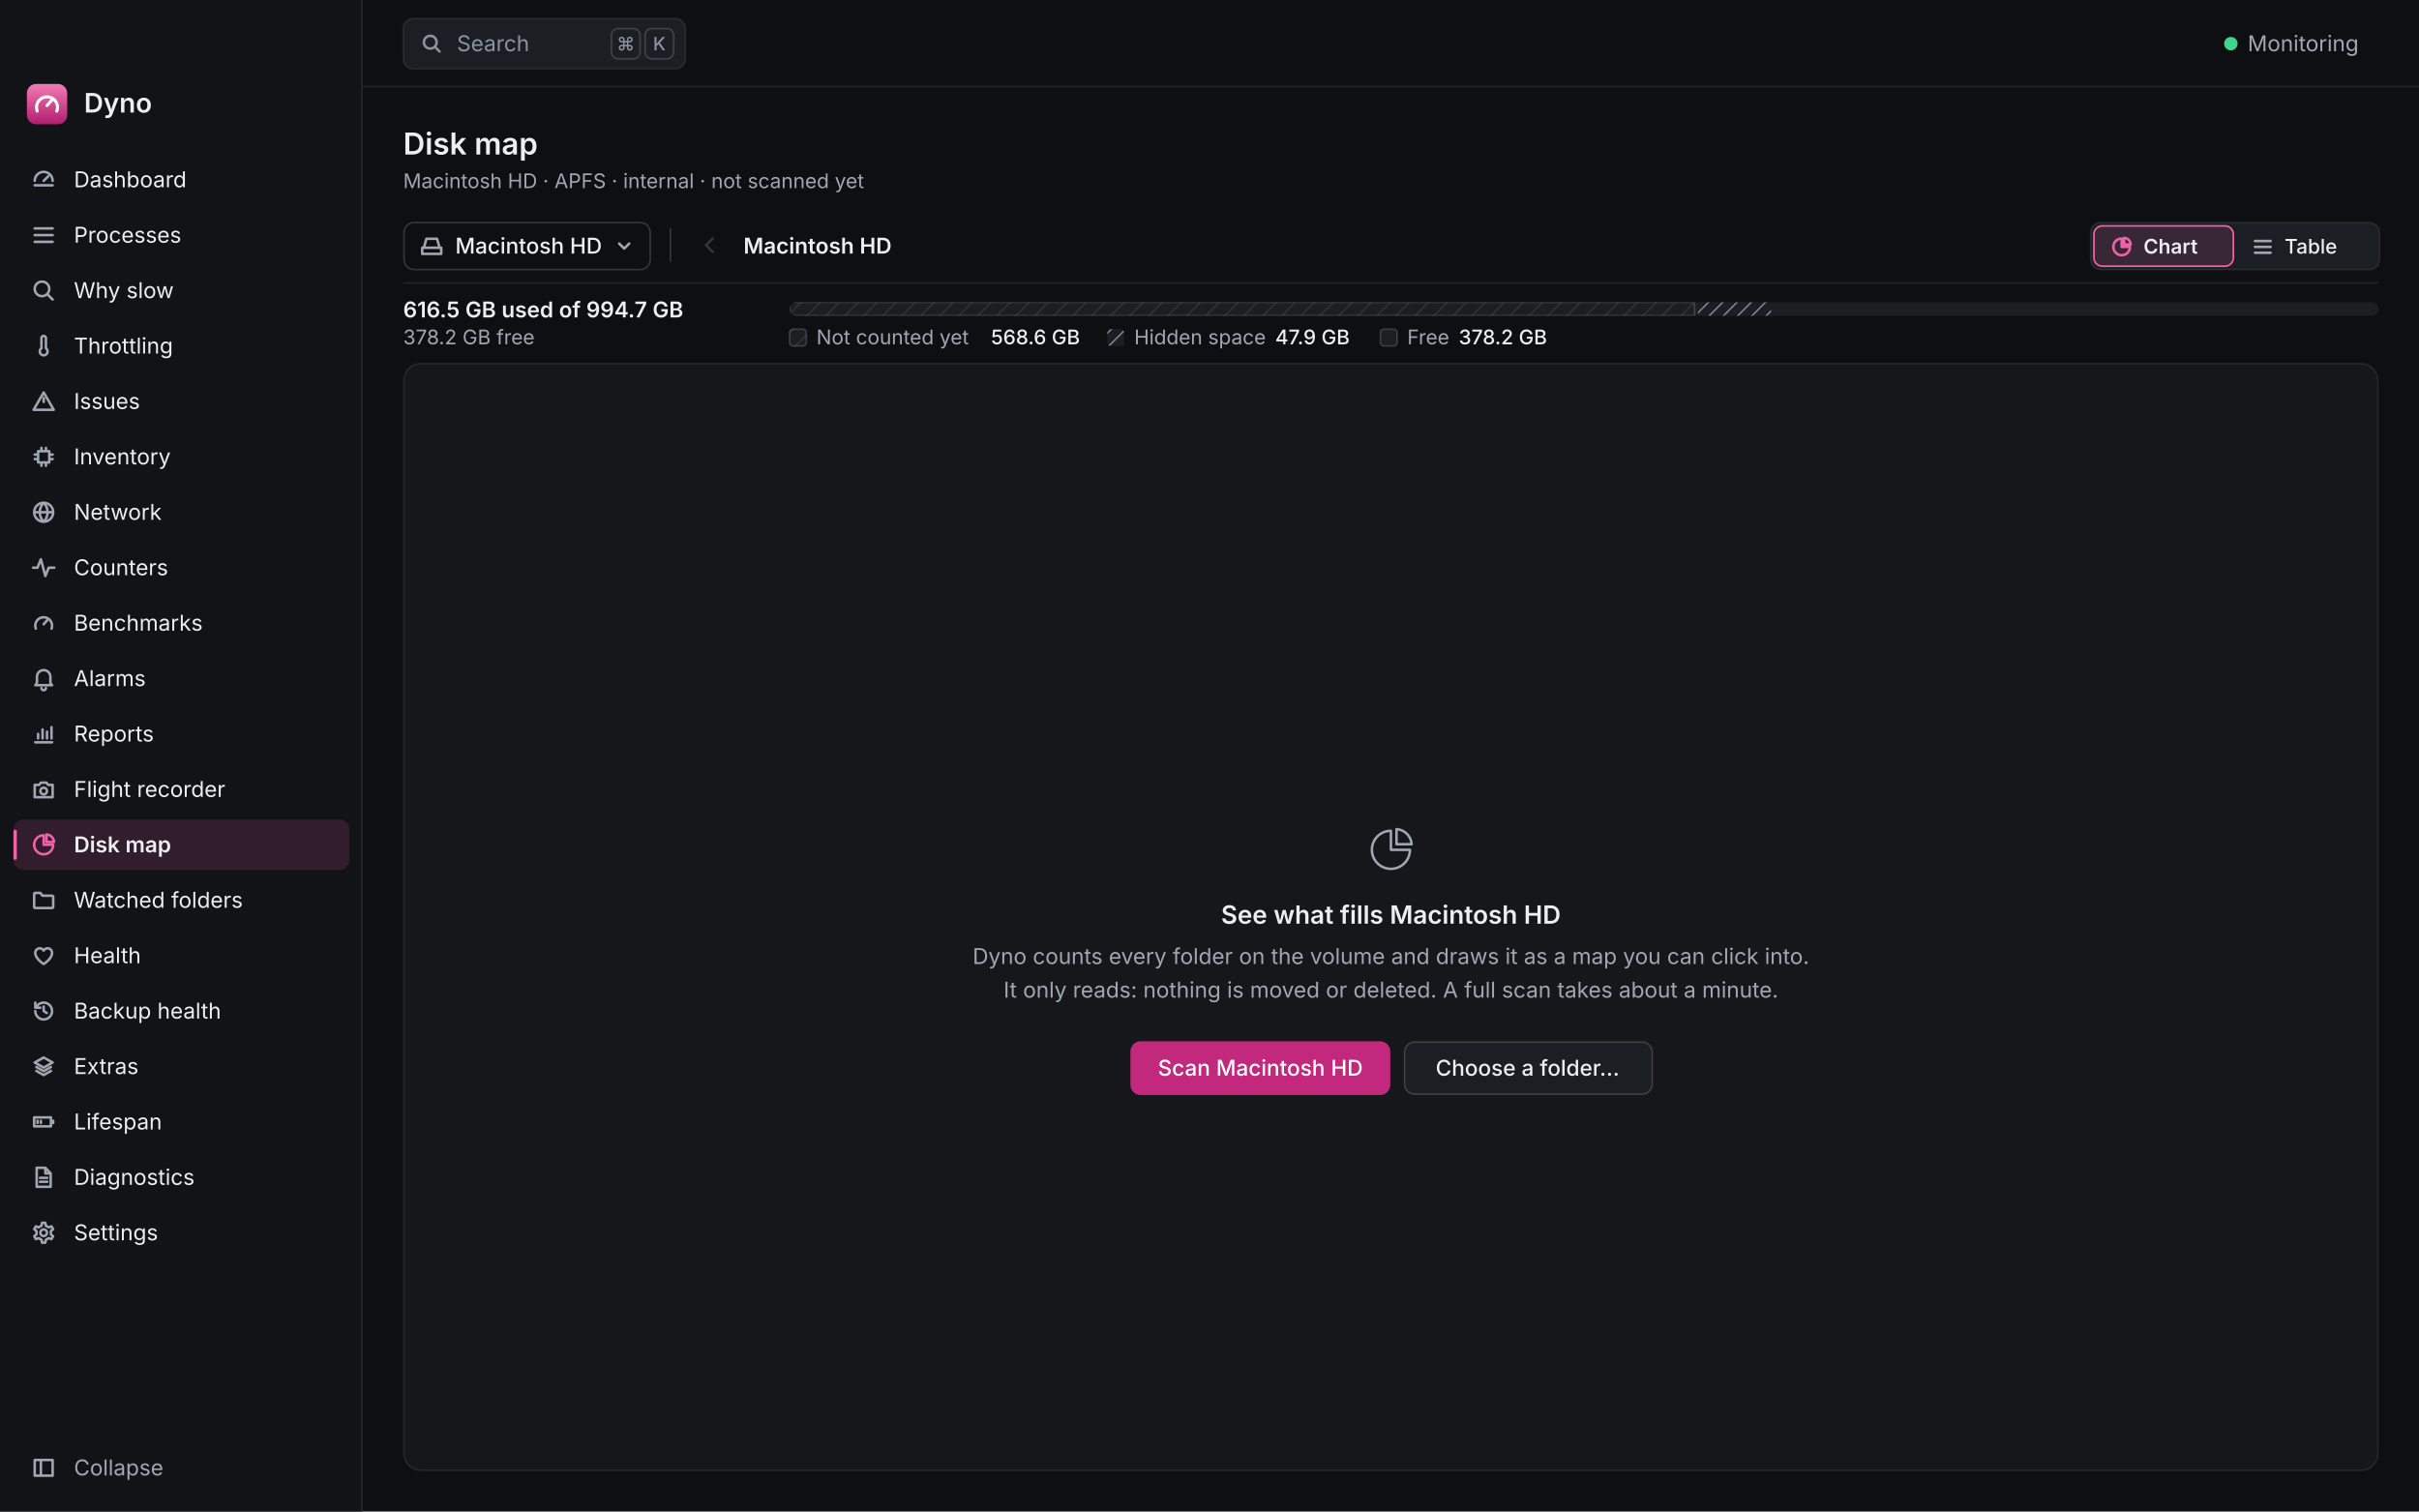
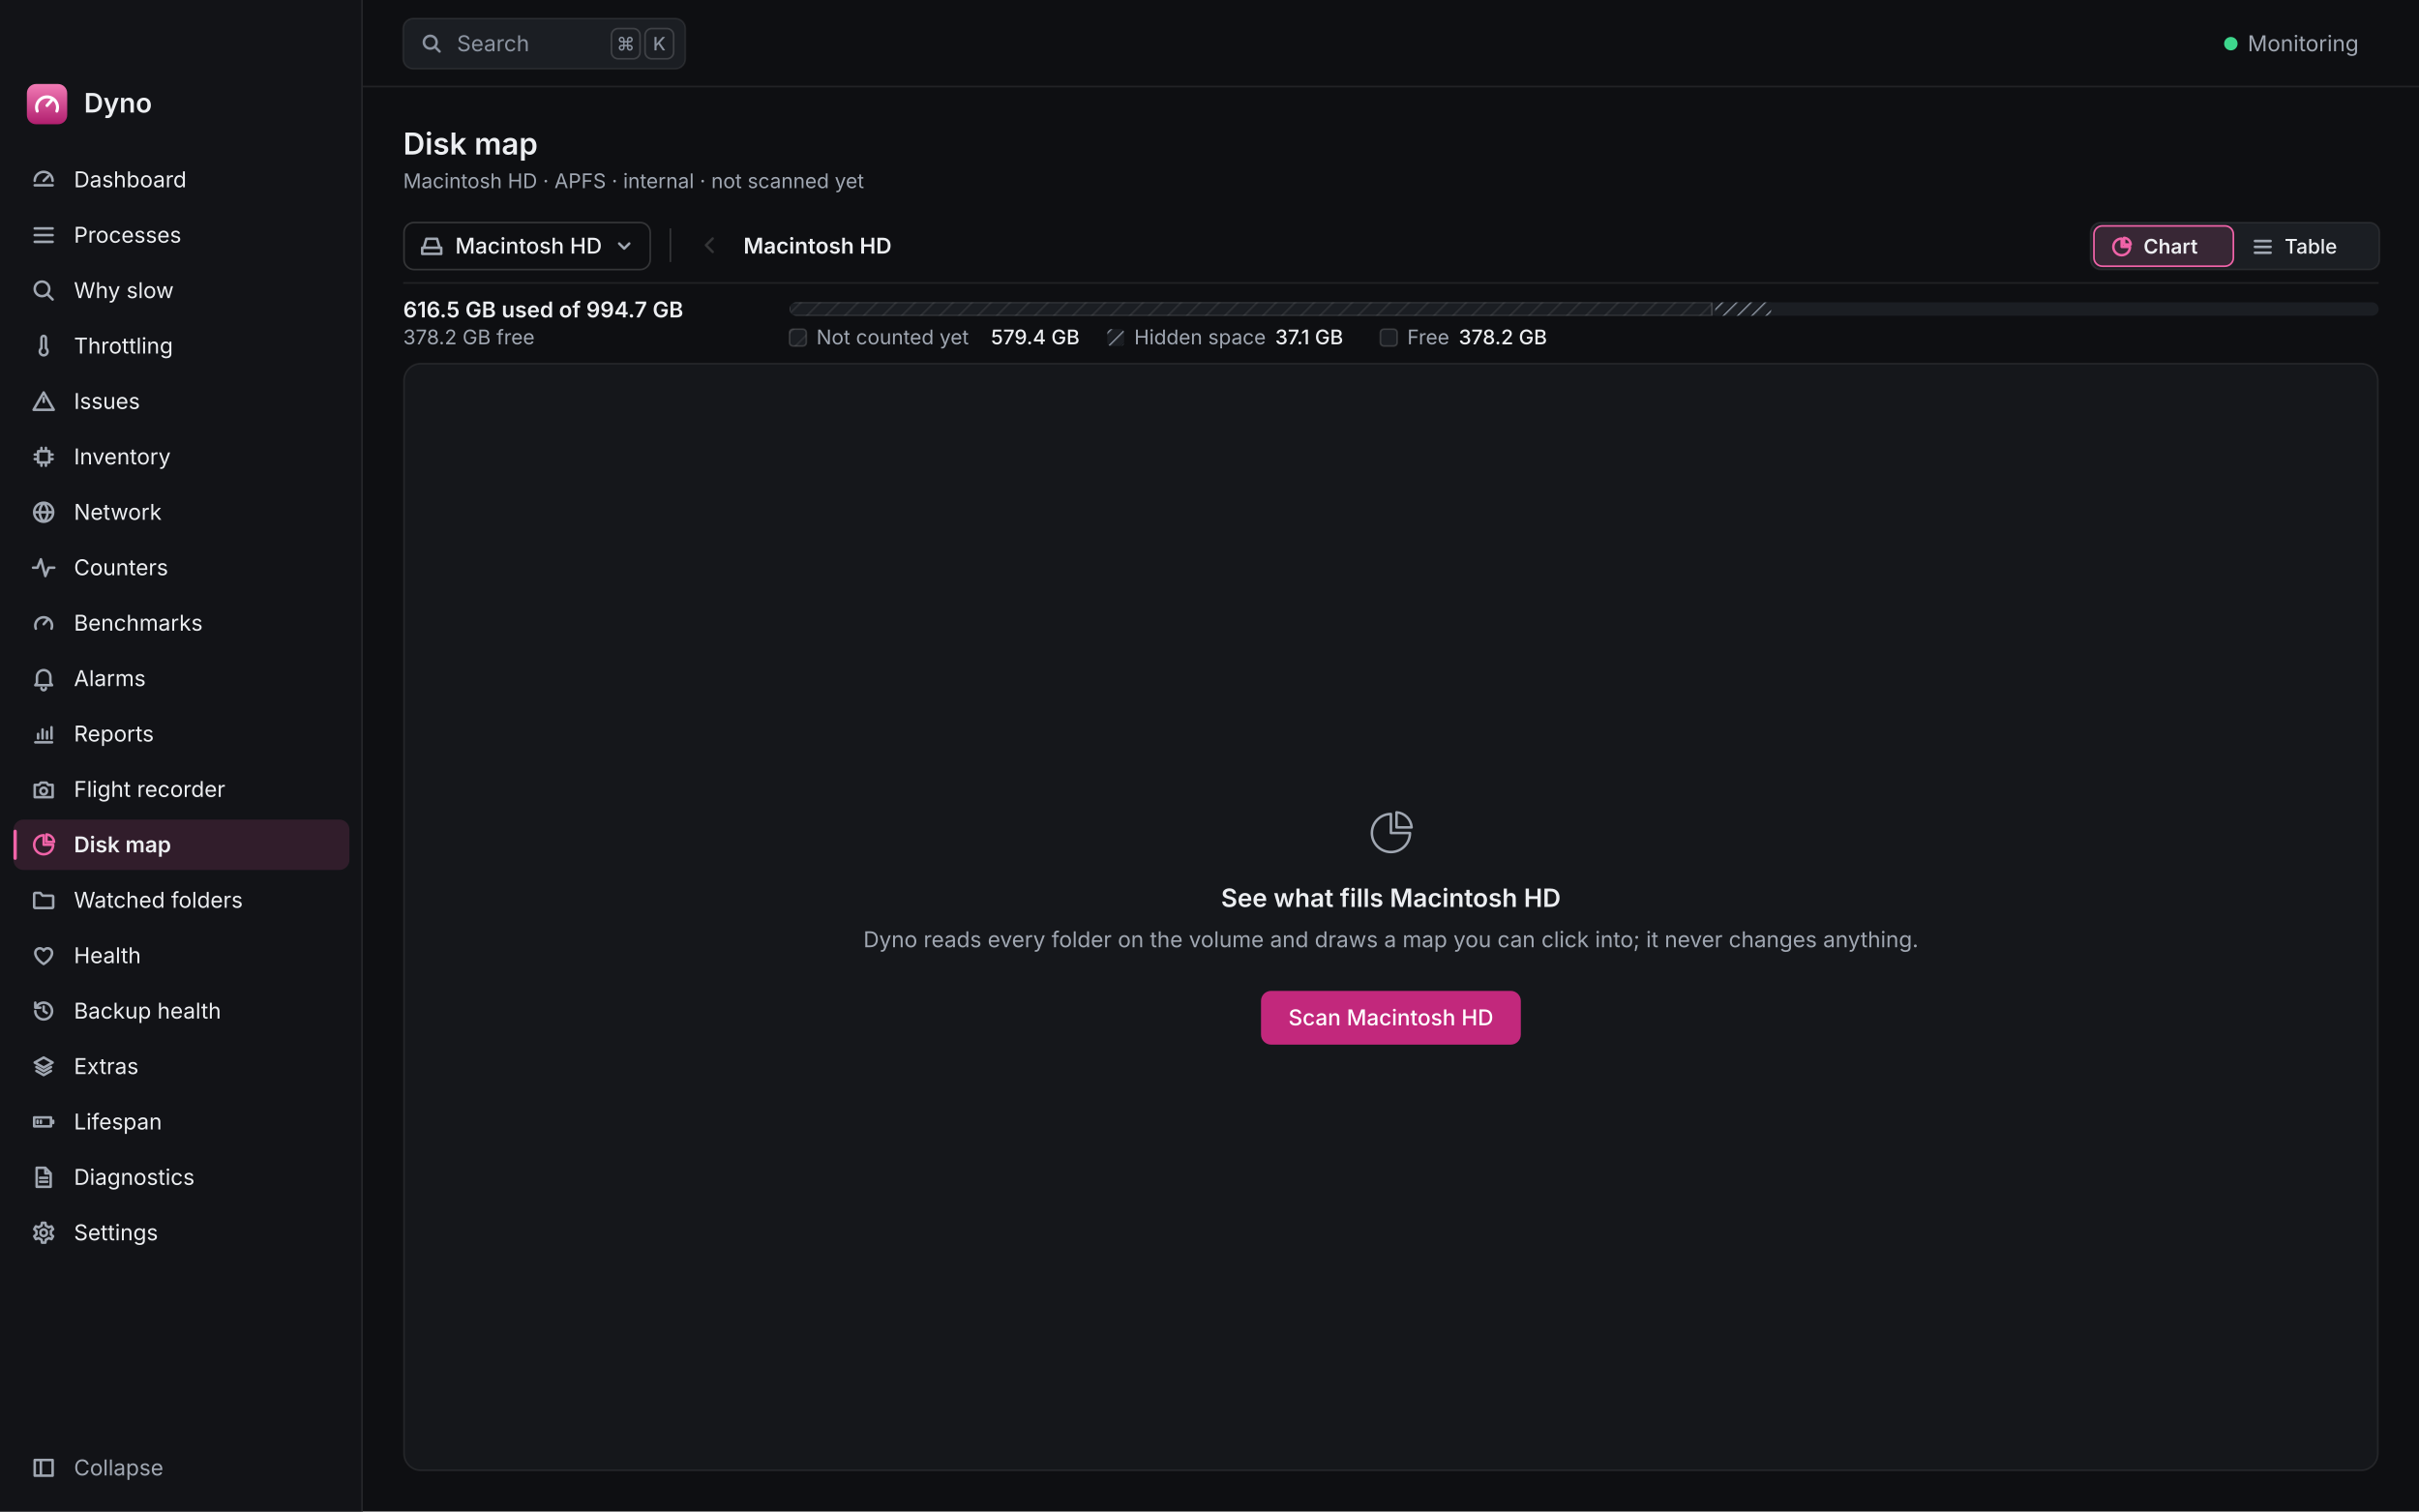
<svg xmlns="http://www.w3.org/2000/svg" width="1440" height="900" viewBox="0 0 1440 900">
  <rect x="0" y="0" width="1440" height="900" rx="0" fill="#0e0f12" />
  <rect x="0" y="0" width="216" height="900" rx="0" fill="#121317" />
  <line x1="215.5" y1="0" x2="215.5" y2="900" stroke="rgba(255,255,255,0.08)" />
  <defs>
    <linearGradient id="appg" x1="0" y1="0" x2="0" y2="1">
      <stop offset="0" stop-color="#f27bb5" />
      <stop offset="1" stop-color="#b01e6e" />
    </linearGradient>
  </defs>
  <rect x="16" y="50" width="24" height="24" rx="5.5" fill="url(#appg)" />
  <g transform="translate(18,52) scale(0.8333333)">
    <path d="M5 17a7.5 7.5 0 1 1 14 0M12 13l3.5-4" fill="none" stroke="#ffffff" stroke-width="2.16" stroke-linecap="round" stroke-linejoin="round" />
  </g>
  <text x="50" y="67" font-family="-apple-system, 'SF Pro Text', 'Segoe UI', system-ui, sans-serif" font-size="16" font-weight="600" fill="#eceef1" text-anchor="start" style="font-variant-numeric: tabular-nums">Dyno</text>
  <g transform="translate(18,99) scale(0.6666667)">
    <path d="M4 13a8 8 0 0 1 16 0M12 13l4-4M4 17h16" fill="none" stroke="#a0a7b2" stroke-width="2.25" stroke-linecap="round" stroke-linejoin="round" />
  </g>
  <text x="44" y="111.5" font-family="-apple-system, 'SF Pro Text', 'Segoe UI', system-ui, sans-serif" font-size="13" font-weight="400" fill="#eceef1" text-anchor="start" style="font-variant-numeric: tabular-nums">Dashboard</text>
  <g transform="translate(18,132) scale(0.6666667)">
    <path d="M4 6h16M4 12h16M4 18h16" fill="none" stroke="#a0a7b2" stroke-width="2.25" stroke-linecap="round" stroke-linejoin="round" />
  </g>
  <text x="44" y="144.5" font-family="-apple-system, 'SF Pro Text', 'Segoe UI', system-ui, sans-serif" font-size="13" font-weight="400" fill="#eceef1" text-anchor="start" style="font-variant-numeric: tabular-nums">Processes</text>
  <g transform="translate(18,165) scale(0.6666667)">
    <path d="M10.5 4a6.5 6.5 0 1 0 0 13 6.5 6.5 0 0 0 0-13ZM15.25 15.25 20 20" fill="none" stroke="#a0a7b2" stroke-width="2.25" stroke-linecap="round" stroke-linejoin="round" />
  </g>
  <text x="44" y="177.5" font-family="-apple-system, 'SF Pro Text', 'Segoe UI', system-ui, sans-serif" font-size="13" font-weight="400" fill="#eceef1" text-anchor="start" style="font-variant-numeric: tabular-nums">Why slow</text>
  <g transform="translate(18,198) scale(0.6666667)">
    <path d="M10 14V5a2 2 0 0 1 4 0v9a3.5 3.5 0 1 1-4 0z" fill="none" stroke="#a0a7b2" stroke-width="2.25" stroke-linecap="round" stroke-linejoin="round" />
  </g>
  <text x="44" y="210.5" font-family="-apple-system, 'SF Pro Text', 'Segoe UI', system-ui, sans-serif" font-size="13" font-weight="400" fill="#eceef1" text-anchor="start" style="font-variant-numeric: tabular-nums">Throttling</text>
  <g transform="translate(18,231) scale(0.6666667)">
    <path d="M12 4 21 19.5H3zM12 9v3.5" fill="none" stroke="#a0a7b2" stroke-width="2.25" stroke-linecap="round" stroke-linejoin="round" />
  </g>
  <text x="44" y="243.5" font-family="-apple-system, 'SF Pro Text', 'Segoe UI', system-ui, sans-serif" font-size="13" font-weight="400" fill="#eceef1" text-anchor="start" style="font-variant-numeric: tabular-nums">Issues</text>
  <g transform="translate(18,264) scale(0.6666667)">
    <path d="M7 7h10v10H7zM10 4v3M14 4v3M10 17v3M14 17v3M4 10h3M4 14h3M17 10h3M17 14h3" fill="none" stroke="#a0a7b2" stroke-width="2.25" stroke-linecap="round" stroke-linejoin="round" />
  </g>
  <text x="44" y="276.5" font-family="-apple-system, 'SF Pro Text', 'Segoe UI', system-ui, sans-serif" font-size="13" font-weight="400" fill="#eceef1" text-anchor="start" style="font-variant-numeric: tabular-nums">Inventory</text>
  <g transform="translate(18,297) scale(0.6666667)">
    <path d="M12 3.5a8.5 8.5 0 1 0 0 17 8.5 8.5 0 0 0 0-17ZM3.5 12h17M12 3.5c-2.3 2.4-3.5 5.2-3.5 8.5s1.2 6.1 3.5 8.5c2.3-2.4 3.5-5.2 3.5-8.5S14.3 5.9 12 3.5Z" fill="none" stroke="#a0a7b2" stroke-width="2.25" stroke-linecap="round" stroke-linejoin="round" />
  </g>
  <text x="44" y="309.5" font-family="-apple-system, 'SF Pro Text', 'Segoe UI', system-ui, sans-serif" font-size="13" font-weight="400" fill="#eceef1" text-anchor="start" style="font-variant-numeric: tabular-nums">Network</text>
  <g transform="translate(18,330) scale(0.6666667)">
    <path d="M2.5 12h4l3-7.5 4 15 3-7.5h5" fill="none" stroke="#a0a7b2" stroke-width="2.25" stroke-linecap="round" stroke-linejoin="round" />
  </g>
  <text x="44" y="342.5" font-family="-apple-system, 'SF Pro Text', 'Segoe UI', system-ui, sans-serif" font-size="13" font-weight="400" fill="#eceef1" text-anchor="start" style="font-variant-numeric: tabular-nums">Counters</text>
  <g transform="translate(18,363) scale(0.6666667)">
    <path d="M5 17a7.5 7.5 0 1 1 14 0M12 13l3.5-4" fill="none" stroke="#a0a7b2" stroke-width="2.25" stroke-linecap="round" stroke-linejoin="round" />
  </g>
  <text x="44" y="375.5" font-family="-apple-system, 'SF Pro Text', 'Segoe UI', system-ui, sans-serif" font-size="13" font-weight="400" fill="#eceef1" text-anchor="start" style="font-variant-numeric: tabular-nums">Benchmarks</text>
  <g transform="translate(18,396) scale(0.6666667)">
    <path d="M6 10.5a6 6 0 0 1 12 0V16l1.5 2h-15L6 16zM10 20.5a2 2 0 0 0 4 0" fill="none" stroke="#a0a7b2" stroke-width="2.25" stroke-linecap="round" stroke-linejoin="round" />
  </g>
  <text x="44" y="408.5" font-family="-apple-system, 'SF Pro Text', 'Segoe UI', system-ui, sans-serif" font-size="13" font-weight="400" fill="#eceef1" text-anchor="start" style="font-variant-numeric: tabular-nums">Alarms</text>
  <g transform="translate(18,429) scale(0.6666667)">
    <path d="M4.5 19.5h15M7 16v-4M11 16V8M15 16v-6M19 16V6" fill="none" stroke="#a0a7b2" stroke-width="2.25" stroke-linecap="round" stroke-linejoin="round" />
  </g>
  <text x="44" y="441.5" font-family="-apple-system, 'SF Pro Text', 'Segoe UI', system-ui, sans-serif" font-size="13" font-weight="400" fill="#eceef1" text-anchor="start" style="font-variant-numeric: tabular-nums">Reports</text>
  <g transform="translate(18,462) scale(0.6666667)">
    <path d="M4 8h4l1.5-2h5L16 8h4v11H4zM12 10.5a3 3 0 1 0 0 6 3 3 0 0 0 0-6z" fill="none" stroke="#a0a7b2" stroke-width="2.25" stroke-linecap="round" stroke-linejoin="round" />
  </g>
  <text x="44" y="474.5" font-family="-apple-system, 'SF Pro Text', 'Segoe UI', system-ui, sans-serif" font-size="13" font-weight="400" fill="#eceef1" text-anchor="start" style="font-variant-numeric: tabular-nums">Flight recorder</text>
  <rect x="8" y="488" width="200" height="30" rx="6" fill="rgba(240,99,168,0.14)" />
  <rect x="8" y="494" width="2" height="18" rx="1" fill="#f063a8" />
  <g transform="translate(18,495) scale(0.6666667)">
    <path d="M12 3.5a8.5 8.5 0 1 0 8.5 8.5H12zM14.5 2.75a7.25 7.25 0 0 1 6.75 6.75H14.5z" fill="none" stroke="#f063a8" stroke-width="2.25" stroke-linecap="round" stroke-linejoin="round" />
  </g>
  <text x="44" y="507.5" font-family="-apple-system, 'SF Pro Text', 'Segoe UI', system-ui, sans-serif" font-size="13" font-weight="600" fill="#eceef1" text-anchor="start" style="font-variant-numeric: tabular-nums">Disk map</text>
  <g transform="translate(18,528) scale(0.6666667)">
    <path d="M3.5 6.5a1 1 0 0 1 1-1H9l2 2.5h8.5a1 1 0 0 1 1 1v9a1 1 0 0 1-1 1h-15a1 1 0 0 1-1-1z" fill="none" stroke="#a0a7b2" stroke-width="2.25" stroke-linecap="round" stroke-linejoin="round" />
  </g>
  <text x="44" y="540.5" font-family="-apple-system, 'SF Pro Text', 'Segoe UI', system-ui, sans-serif" font-size="13" font-weight="400" fill="#eceef1" text-anchor="start" style="font-variant-numeric: tabular-nums">Watched folders</text>
  <g transform="translate(18,561) scale(0.6666667)">
    <path d="M12 19.5s-7.5-4.5-7.5-10a4 4 0 0 1 7.5-2 4 4 0 0 1 7.5 2c0 5.5-7.5 10-7.5 10z" fill="none" stroke="#a0a7b2" stroke-width="2.25" stroke-linecap="round" stroke-linejoin="round" />
  </g>
  <text x="44" y="573.5" font-family="-apple-system, 'SF Pro Text', 'Segoe UI', system-ui, sans-serif" font-size="13" font-weight="400" fill="#eceef1" text-anchor="start" style="font-variant-numeric: tabular-nums">Health</text>
  <g transform="translate(18,594) scale(0.6666667)">
    <path d="M4.5 12a7.5 7.5 0 1 0 2.2-5.3L4.5 9M4.5 4.5V9H9M12 8v4l2.75 1.75" fill="none" stroke="#a0a7b2" stroke-width="2.25" stroke-linecap="round" stroke-linejoin="round" />
  </g>
  <text x="44" y="606.5" font-family="-apple-system, 'SF Pro Text', 'Segoe UI', system-ui, sans-serif" font-size="13" font-weight="400" fill="#eceef1" text-anchor="start" style="font-variant-numeric: tabular-nums">Backup health</text>
  <g transform="translate(18,627) scale(0.6666667)">
    <path d="M12 4 20 8.5 12 13 4 8.5zM5.5 12.5 12 16.2l6.5-3.7M5.5 16 12 19.7l6.5-3.7" fill="none" stroke="#a0a7b2" stroke-width="2.25" stroke-linecap="round" stroke-linejoin="round" />
  </g>
  <text x="44" y="639.5" font-family="-apple-system, 'SF Pro Text', 'Segoe UI', system-ui, sans-serif" font-size="13" font-weight="400" fill="#eceef1" text-anchor="start" style="font-variant-numeric: tabular-nums">Extras</text>
  <g transform="translate(18,660) scale(0.6666667)">
    <path d="M3.5 8h15v8h-15zM20.5 11v2M6.5 11v2M9.5 11v2" fill="none" stroke="#a0a7b2" stroke-width="2.25" stroke-linecap="round" stroke-linejoin="round" />
  </g>
  <text x="44" y="672.5" font-family="-apple-system, 'SF Pro Text', 'Segoe UI', system-ui, sans-serif" font-size="13" font-weight="400" fill="#eceef1" text-anchor="start" style="font-variant-numeric: tabular-nums">Lifespan</text>
  <g transform="translate(18,693) scale(0.6666667)">
    <path d="M5.75 3.5h7.75l4.75 5v12H5.75zM13.5 3.5v5h4.75M8.75 12.5h6.5M8.75 16h6.5" fill="none" stroke="#a0a7b2" stroke-width="2.25" stroke-linecap="round" stroke-linejoin="round" />
  </g>
  <text x="44" y="705.5" font-family="-apple-system, 'SF Pro Text', 'Segoe UI', system-ui, sans-serif" font-size="13" font-weight="400" fill="#eceef1" text-anchor="start" style="font-variant-numeric: tabular-nums">Diagnostics</text>
  <g transform="translate(18,726) scale(0.6666667)">
    <path d="M10.1 5.68L10.5 3.13L13.5 3.13L13.9 5.68L16.52 7.19L18.94 6.26L20.44 8.86L18.42 10.49L18.42 13.51L20.44 15.14L18.94 17.74L16.52 16.81L13.9 18.32L13.5 20.87L10.5 20.87L10.1 18.32L7.48 16.81L5.06 17.74L3.56 15.14L5.58 13.51L5.58 10.49L3.56 8.86L5.06 6.26L7.48 7.19ZM12 9a3 3 0 1 0 0 6 3 3 0 0 0 0-6Z" fill="none" stroke="#a0a7b2" stroke-width="2.25" stroke-linecap="round" stroke-linejoin="round" />
  </g>
  <text x="44" y="738.5" font-family="-apple-system, 'SF Pro Text', 'Segoe UI', system-ui, sans-serif" font-size="13" font-weight="400" fill="#eceef1" text-anchor="start" style="font-variant-numeric: tabular-nums">Settings</text>
  <g transform="translate(18,866) scale(0.6666667)">
    <path d="M4 5h16v14H4zM9.5 5v14" fill="none" stroke="#a0a7b2" stroke-width="2.25" stroke-linecap="round" stroke-linejoin="round" />
  </g>
  <text x="44" y="878.5" font-family="-apple-system, 'SF Pro Text', 'Segoe UI', system-ui, sans-serif" font-size="13" font-weight="400" fill="#a0a7b2" text-anchor="start" style="font-variant-numeric: tabular-nums">Collapse</text>
  <line x1="216" y1="51.5" x2="1440" y2="51.5" stroke="rgba(255,255,255,0.08)" />
  <rect x="240" y="11" width="168" height="30" rx="6" fill="#1b1e23" stroke="rgba(255,255,255,0.08)" stroke-width="1" />
  <g transform="translate(250,19) scale(0.5833333)">
    <path d="M10.5 4a6.5 6.5 0 1 0 0 13 6.5 6.5 0 0 0 0-13ZM15.25 15.25 20 20" fill="none" stroke="#8b93a0" stroke-width="2.57" stroke-linecap="round" stroke-linejoin="round" />
  </g>
  <text x="272" y="30.5" font-family="-apple-system, 'SF Pro Text', 'Segoe UI', system-ui, sans-serif" font-size="13" font-weight="400" fill="#8b93a0" text-anchor="start" style="font-variant-numeric: tabular-nums">Search</text>
  <rect x="364" y="17" width="17" height="18" rx="4" fill="none" stroke="rgba(255,255,255,0.16)" stroke-width="1" />
  <text x="372.5" y="30" font-family="-apple-system, 'SF Pro Text', 'Segoe UI', system-ui, sans-serif" font-size="11" font-weight="500" fill="#8b93a0" text-anchor="middle" style="font-variant-numeric: tabular-nums">⌘</text>
  <rect x="384" y="17" width="17" height="18" rx="4" fill="none" stroke="rgba(255,255,255,0.16)" stroke-width="1" />
  <text x="392.5" y="30" font-family="-apple-system, 'SF Pro Text', 'Segoe UI', system-ui, sans-serif" font-size="11" font-weight="500" fill="#8b93a0" text-anchor="middle" style="font-variant-numeric: tabular-nums">K</text>
  <circle cx="1328" cy="26" r="4" fill="#3dd68c" />
  <text x="1338" y="30.5" font-family="-apple-system, 'SF Pro Text', 'Segoe UI', system-ui, sans-serif" font-size="13" font-weight="400" fill="#a0a7b2" text-anchor="start" style="font-variant-numeric: tabular-nums">Monitoring</text>
  <defs>
    <pattern id="hatch" width="6" height="6" patternUnits="userSpaceOnUse" patternTransform="rotate(45)">
      <rect width="6" height="6" fill="#1b1e23" />
      <line x1="0" y1="0" x2="0" y2="6" stroke="#8b93a0" stroke-width="1.6" />
    </pattern>
    <pattern id="ghost" width="8" height="8" patternUnits="userSpaceOnUse" patternTransform="rotate(45)">
      <rect width="8" height="8" fill="#1b1e23" />
      <line x1="0" y1="0" x2="0" y2="8" stroke="rgba(255,255,255,0.08)" stroke-width="2" />
    </pattern>
  </defs>
  <text x="240" y="92" font-family="-apple-system, 'SF Pro Text', 'Segoe UI', system-ui, sans-serif" font-size="18" font-weight="600" fill="#eceef1" text-anchor="start" style="font-variant-numeric: tabular-nums">Disk map</text>
  <text x="240" y="112" font-family="-apple-system, 'SF Pro Text', 'Segoe UI', system-ui, sans-serif" font-size="12" font-weight="400" fill="#a0a7b2" text-anchor="start" style="font-variant-numeric: tabular-nums">Macintosh HD · APFS · internal · not scanned yet</text>
  <rect x="240.5" y="132.5" width="146.58" height="28" rx="6" fill="none" stroke="rgba(255,255,255,0.16)" stroke-width="1" />
  <g transform="translate(249,138.5) scale(0.6666667)">
    <path d="M3.5 13.5h17v5.5h-17zM5 13.5 7.25 5.5h9.5L19 13.5" fill="none" stroke="#a0a7b2" stroke-width="2.25" stroke-linecap="round" stroke-linejoin="round" />
  </g>
  <text x="271" y="151" font-family="-apple-system, 'SF Pro Text', 'Segoe UI', system-ui, sans-serif" font-size="13" font-weight="500" fill="#eceef1" text-anchor="start" style="font-variant-numeric: tabular-nums">Macintosh HD</text>
  <g transform="translate(365.58,140.5) scale(0.5)">
    <path d="M6 9l6 6 6-6" fill="none" stroke="#a0a7b2" stroke-width="3.00" stroke-linecap="round" stroke-linejoin="round" />
  </g>
  <line x1="399.08" y1="136" x2="399.08" y2="156" stroke="rgba(255,255,255,0.16)" />
  <g transform="translate(414.58,138) scale(0.6666667)">
    <path d="M14.5 6 8.5 12l6 6" fill="none" stroke="rgba(255,255,255,0.16)" stroke-width="2.25" stroke-linecap="round" stroke-linejoin="round" />
  </g>
  <text x="442.58" y="151" font-family="-apple-system, 'SF Pro Text', 'Segoe UI', system-ui, sans-serif" font-size="13">
    <tspan fill="#eceef1" font-weight="600">Macintosh HD</tspan>
  </text>
  <rect x="1244.5" y="132.5" width="172" height="28" rx="6" fill="#1b1e23" stroke="rgba(255,255,255,0.08)" stroke-width="1" />
  <rect x="1246.5" y="134.5" width="83.0" height="24" rx="5" fill="rgba(240,99,168,0.14)" stroke="#f063a8" stroke-width="1" />
  <g transform="translate(1256.0,140) scale(0.5833333)">
    <path d="M12 3.5a8.5 8.5 0 1 0 8.5 8.5H12zM14.5 2.75a7.25 7.25 0 0 1 6.75 6.75H14.5z" fill="none" stroke="#f063a8" stroke-width="2.57" stroke-linecap="round" stroke-linejoin="round" />
  </g>
  <text x="1276.0" y="151" font-family="-apple-system, 'SF Pro Text', 'Segoe UI', system-ui, sans-serif" font-size="12" font-weight="600" fill="#eceef1" text-anchor="start" style="font-variant-numeric: tabular-nums">Chart</text>
  <g transform="translate(1340.0,140) scale(0.5833333)">
    <path d="M4 6h16M4 12h16M4 18h16" fill="none" stroke="#a0a7b2" stroke-width="2.57" stroke-linecap="round" stroke-linejoin="round" />
  </g>
  <text x="1360.0" y="151" font-family="-apple-system, 'SF Pro Text', 'Segoe UI', system-ui, sans-serif" font-size="12" font-weight="500" fill="#eceef1" text-anchor="start" style="font-variant-numeric: tabular-nums">Table</text>
  <line x1="240" y1="168.5" x2="1416" y2="168.5" stroke="rgba(255,255,255,0.08)" />
  <text x="240" y="189" font-family="-apple-system, 'SF Pro Text', 'Segoe UI', system-ui, sans-serif" font-size="13" font-weight="600" fill="#eceef1" text-anchor="start" style="font-variant-numeric: tabular-nums">616.5 GB used of 994.7 GB</text>
  <text x="240" y="205" font-family="-apple-system, 'SF Pro Text', 'Segoe UI', system-ui, sans-serif" font-size="12" font-weight="400" fill="#a0a7b2" text-anchor="start" style="font-variant-numeric: tabular-nums">378.2 GB free</text>
  <rect x="470" y="180" width="946" height="8" rx="4" fill="#1b1e23" />
  <clipPath id="capclip">
    <rect x="470" y="180" width="946" height="8" rx="4" />
  </clipPath>
  <g clip-path="url(#capclip)">
-     <rect x="470" y="180" width="538.762" height="8" rx="0" fill="url(#ghost)" stroke="rgba(255,255,255,0.16)" stroke-width="1" />
-     <rect x="1010.762" y="180" width="43.555" height="8" rx="0" fill="url(#hatch)" />
+     <rect x="470" y="180" width="549.033" height="8" rx="0" fill="url(#ghost)" stroke="rgba(255,255,255,0.16)" stroke-width="1" />
+     <rect x="1021.033" y="180" width="33.284" height="8" rx="0" fill="url(#hatch)" />
  </g>
  <rect x="470" y="196" width="10" height="10" rx="2" fill="url(#ghost)" stroke="rgba(255,255,255,0.16)" stroke-width="1" />
  <text x="486" y="205" font-family="-apple-system, 'SF Pro Text', 'Segoe UI', system-ui, sans-serif" font-size="12" font-weight="400" fill="#a0a7b2" text-anchor="start" style="font-variant-numeric: tabular-nums">Not counted yet</text>
-   <text x="589.9" y="205" font-family="-apple-system, 'SF Pro Text', 'Segoe UI', system-ui, sans-serif" font-size="12" font-weight="500" fill="#eceef1" text-anchor="start" style="font-variant-numeric: tabular-nums">568.6 GB</text>
+   <text x="589.9" y="205" font-family="-apple-system, 'SF Pro Text', 'Segoe UI', system-ui, sans-serif" font-size="12" font-weight="500" fill="#eceef1" text-anchor="start" style="font-variant-numeric: tabular-nums">579.4 GB</text>
  <rect x="659.18" y="196" width="10" height="10" rx="2" fill="url(#hatch)" />
  <text x="675.18" y="205" font-family="-apple-system, 'SF Pro Text', 'Segoe UI', system-ui, sans-serif" font-size="12" font-weight="400" fill="#a0a7b2" text-anchor="start" style="font-variant-numeric: tabular-nums">Hidden space</text>
-   <text x="759.1" y="205" font-family="-apple-system, 'SF Pro Text', 'Segoe UI', system-ui, sans-serif" font-size="12" font-weight="500" fill="#eceef1" text-anchor="start" style="font-variant-numeric: tabular-nums">47.9 GB</text>
+   <text x="759.1" y="205" font-family="-apple-system, 'SF Pro Text', 'Segoe UI', system-ui, sans-serif" font-size="12" font-weight="500" fill="#eceef1" text-anchor="start" style="font-variant-numeric: tabular-nums">37.1 GB</text>
  <rect x="821.72" y="196" width="10" height="10" rx="2" fill="#1b1e23" stroke="rgba(255,255,255,0.16)" stroke-width="1" />
  <text x="837.72" y="205" font-family="-apple-system, 'SF Pro Text', 'Segoe UI', system-ui, sans-serif" font-size="12" font-weight="400" fill="#a0a7b2" text-anchor="start" style="font-variant-numeric: tabular-nums">Free</text>
  <text x="868.36" y="205" font-family="-apple-system, 'SF Pro Text', 'Segoe UI', system-ui, sans-serif" font-size="12" font-weight="500" fill="#eceef1" text-anchor="start" style="font-variant-numeric: tabular-nums">378.2 GB</text>
  <rect x="240.5" y="216.5" width="1175" height="659" rx="10" fill="#15171b" stroke="rgba(255,255,255,0.08)" stroke-width="1" />
-   <g transform="translate(812.0,490.0) scale(1.333333)">
+   <g transform="translate(812.0,480.0) scale(1.333333)">
    <path d="M12 3.5a8.5 8.5 0 1 0 8.5 8.5H12zM14.5 2.75a7.25 7.25 0 0 1 6.75 6.75H14.5z" fill="none" stroke="#a0a7b2" stroke-width="1.12" stroke-linecap="round" stroke-linejoin="round" />
  </g>
-   <text x="828.0" y="550.0" font-family="-apple-system, 'SF Pro Text', 'Segoe UI', system-ui, sans-serif" font-size="15" font-weight="600" fill="#eceef1" text-anchor="middle" style="font-variant-numeric: tabular-nums">See what fills Macintosh HD</text>
-   <text x="828.0" y="574.0" font-family="-apple-system, 'SF Pro Text', 'Segoe UI', system-ui, sans-serif" font-size="13" font-weight="400" fill="#a0a7b2" text-anchor="middle" style="font-variant-numeric: tabular-nums">Dyno counts every folder on the volume and draws it as a map you can click into.</text>
-   <text x="828.0" y="594.0" font-family="-apple-system, 'SF Pro Text', 'Segoe UI', system-ui, sans-serif" font-size="13" font-weight="400" fill="#a0a7b2" text-anchor="middle" style="font-variant-numeric: tabular-nums">It only reads: nothing is moved or deleted. A full scan takes about a minute.</text>
-   <rect x="672.952" y="620.0" width="154.655" height="32" rx="6" fill="#c2287c" />
-   <text x="750.28" y="640.5" font-family="-apple-system, 'SF Pro Text', 'Segoe UI', system-ui, sans-serif" font-size="13" font-weight="500" fill="#ffffff" text-anchor="middle" style="font-variant-numeric: tabular-nums">Scan Macintosh HD</text>
-   <rect x="836.108" y="620.5" width="147.44" height="31" rx="6" fill="#1b1e23" stroke="rgba(255,255,255,0.16)" stroke-width="1" />
-   <text x="909.328" y="640.5" font-family="-apple-system, 'SF Pro Text', 'Segoe UI', system-ui, sans-serif" font-size="13" font-weight="500" fill="#eceef1" text-anchor="middle" style="font-variant-numeric: tabular-nums">Choose a folder…</text>
+   <text x="828.0" y="540.0" font-family="-apple-system, 'SF Pro Text', 'Segoe UI', system-ui, sans-serif" font-size="15" font-weight="600" fill="#eceef1" text-anchor="middle" style="font-variant-numeric: tabular-nums">See what fills Macintosh HD</text>
+   <text x="828.0" y="564.0" font-family="-apple-system, 'SF Pro Text', 'Segoe UI', system-ui, sans-serif" font-size="13" font-weight="400" fill="#a0a7b2" text-anchor="middle" style="font-variant-numeric: tabular-nums">Dyno reads every folder on the volume and draws a map you can click into; it never changes anything.</text>
+   <rect x="750.673" y="590.0" width="154.655" height="32" rx="6" fill="#c2287c" />
+   <text x="828.0" y="610.5" font-family="-apple-system, 'SF Pro Text', 'Segoe UI', system-ui, sans-serif" font-size="13" font-weight="500" fill="#ffffff" text-anchor="middle" style="font-variant-numeric: tabular-nums">Scan Macintosh HD</text>
</svg>
